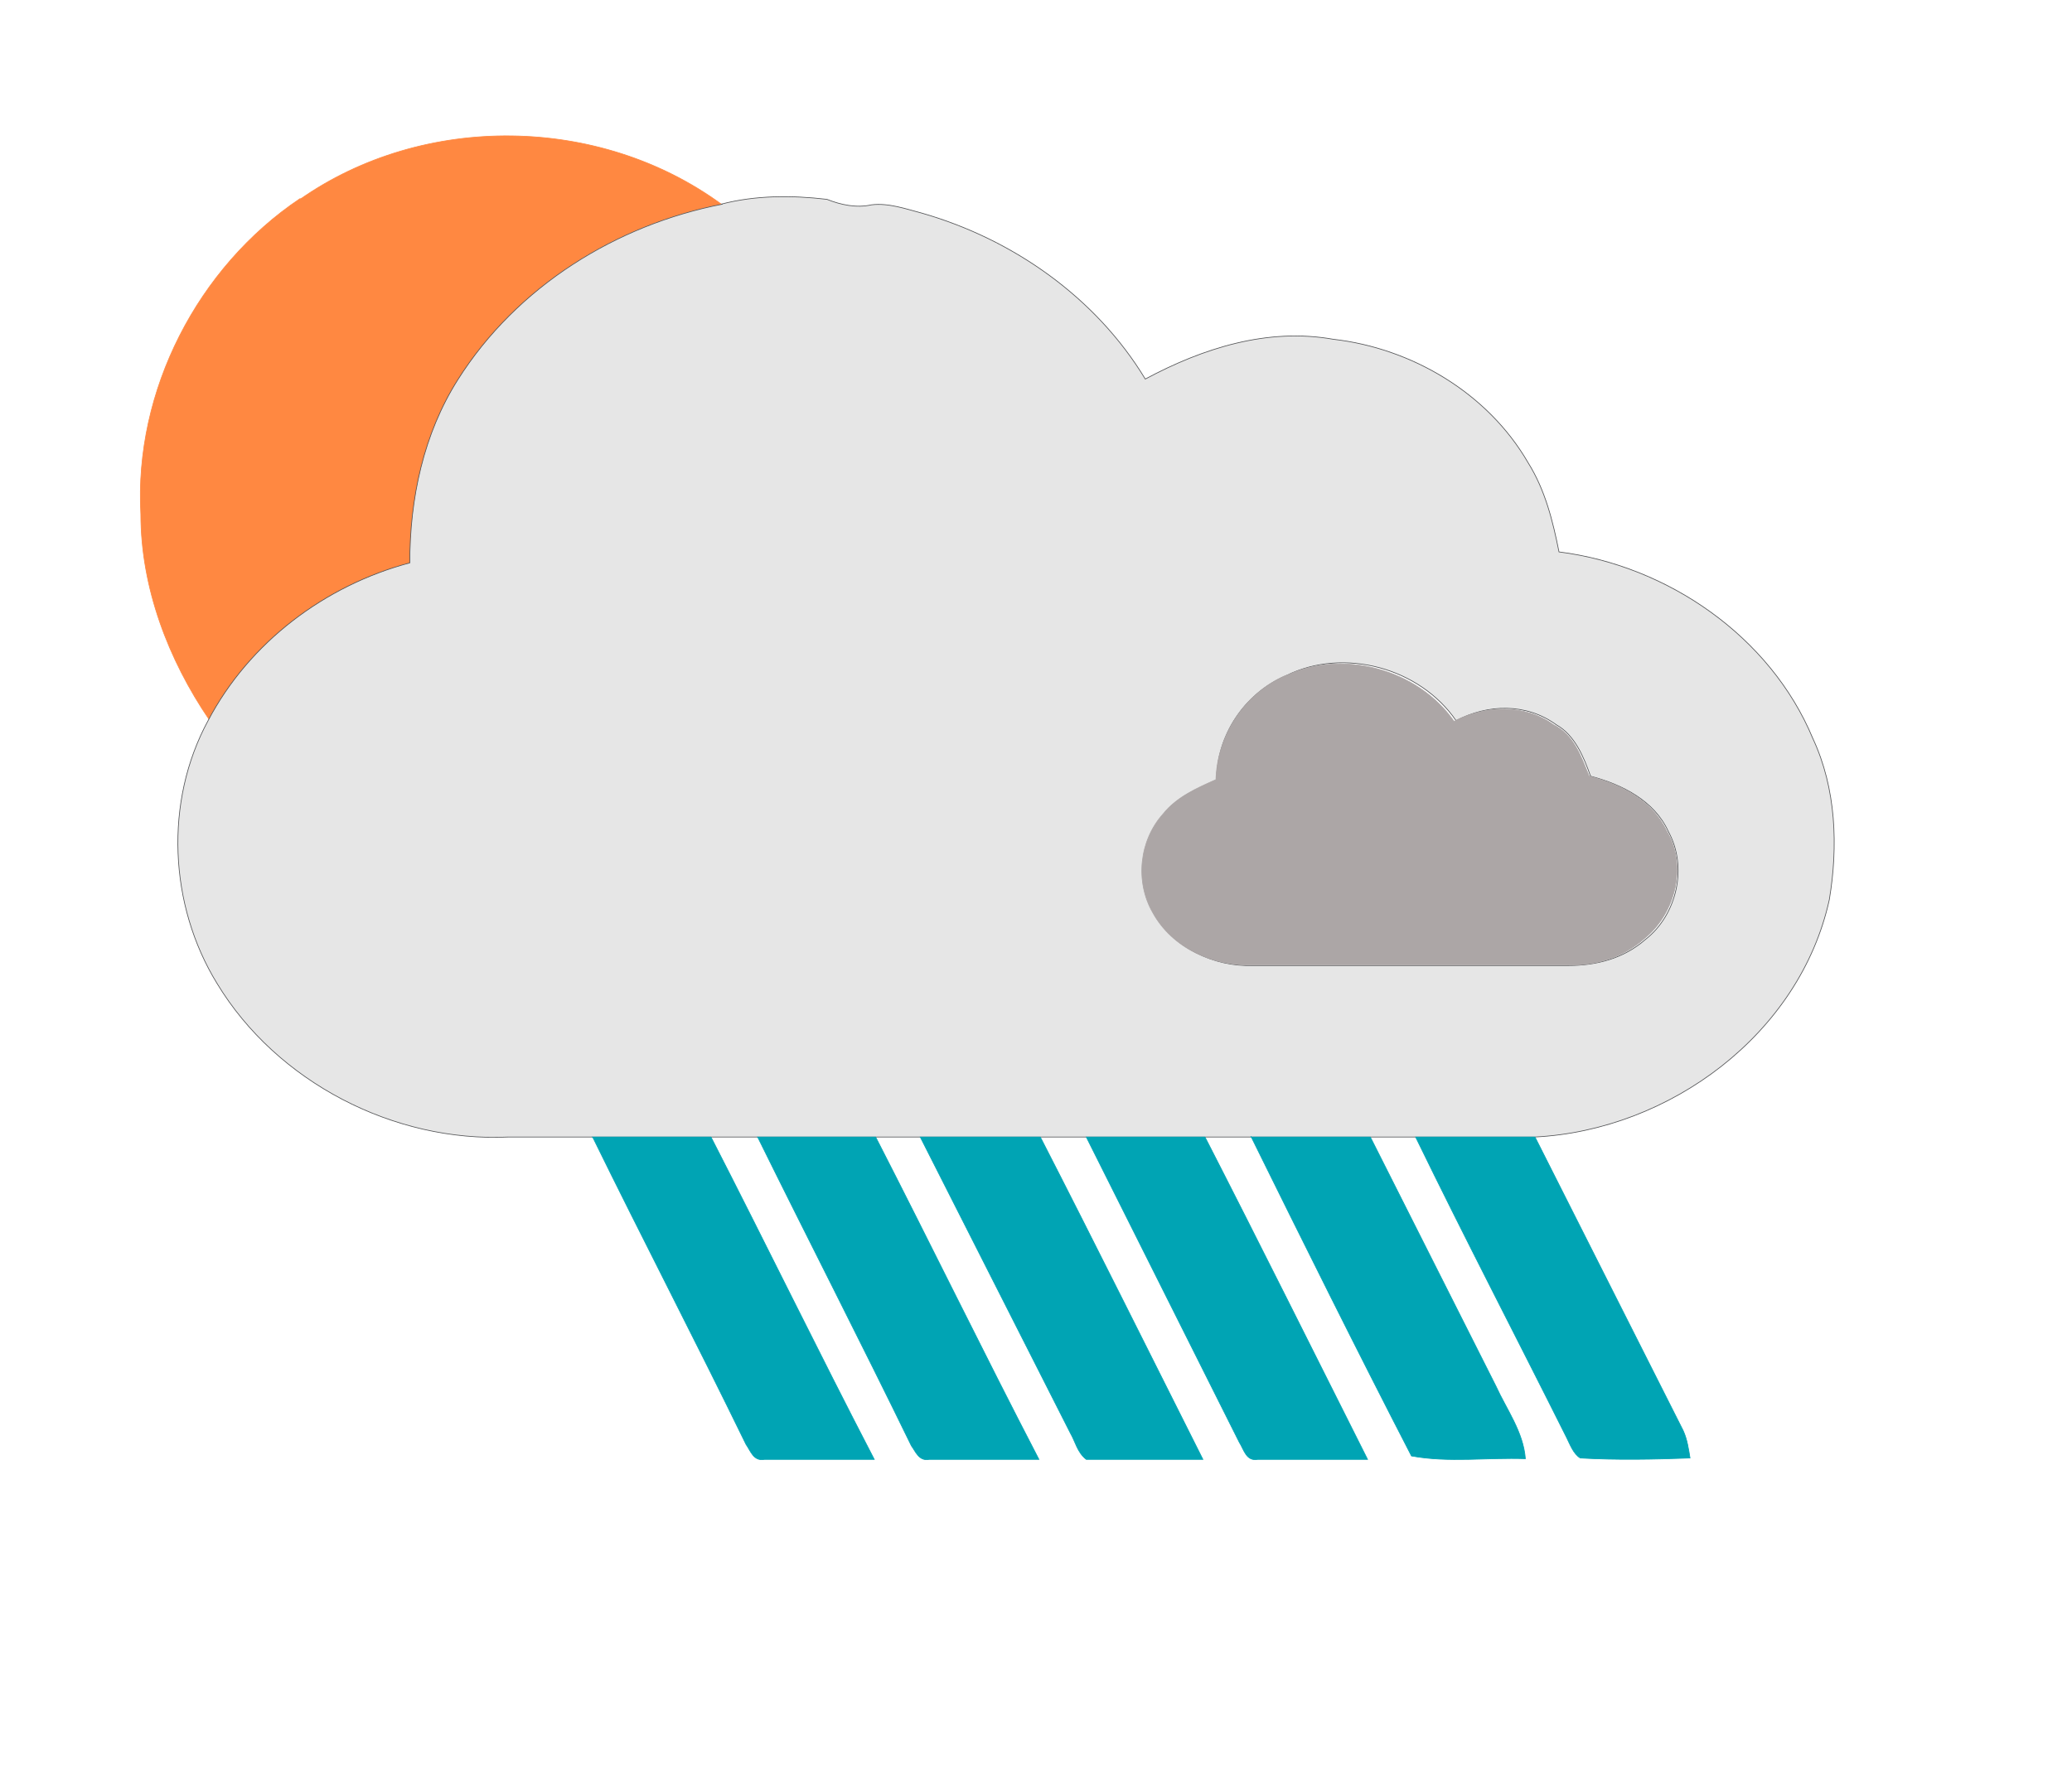
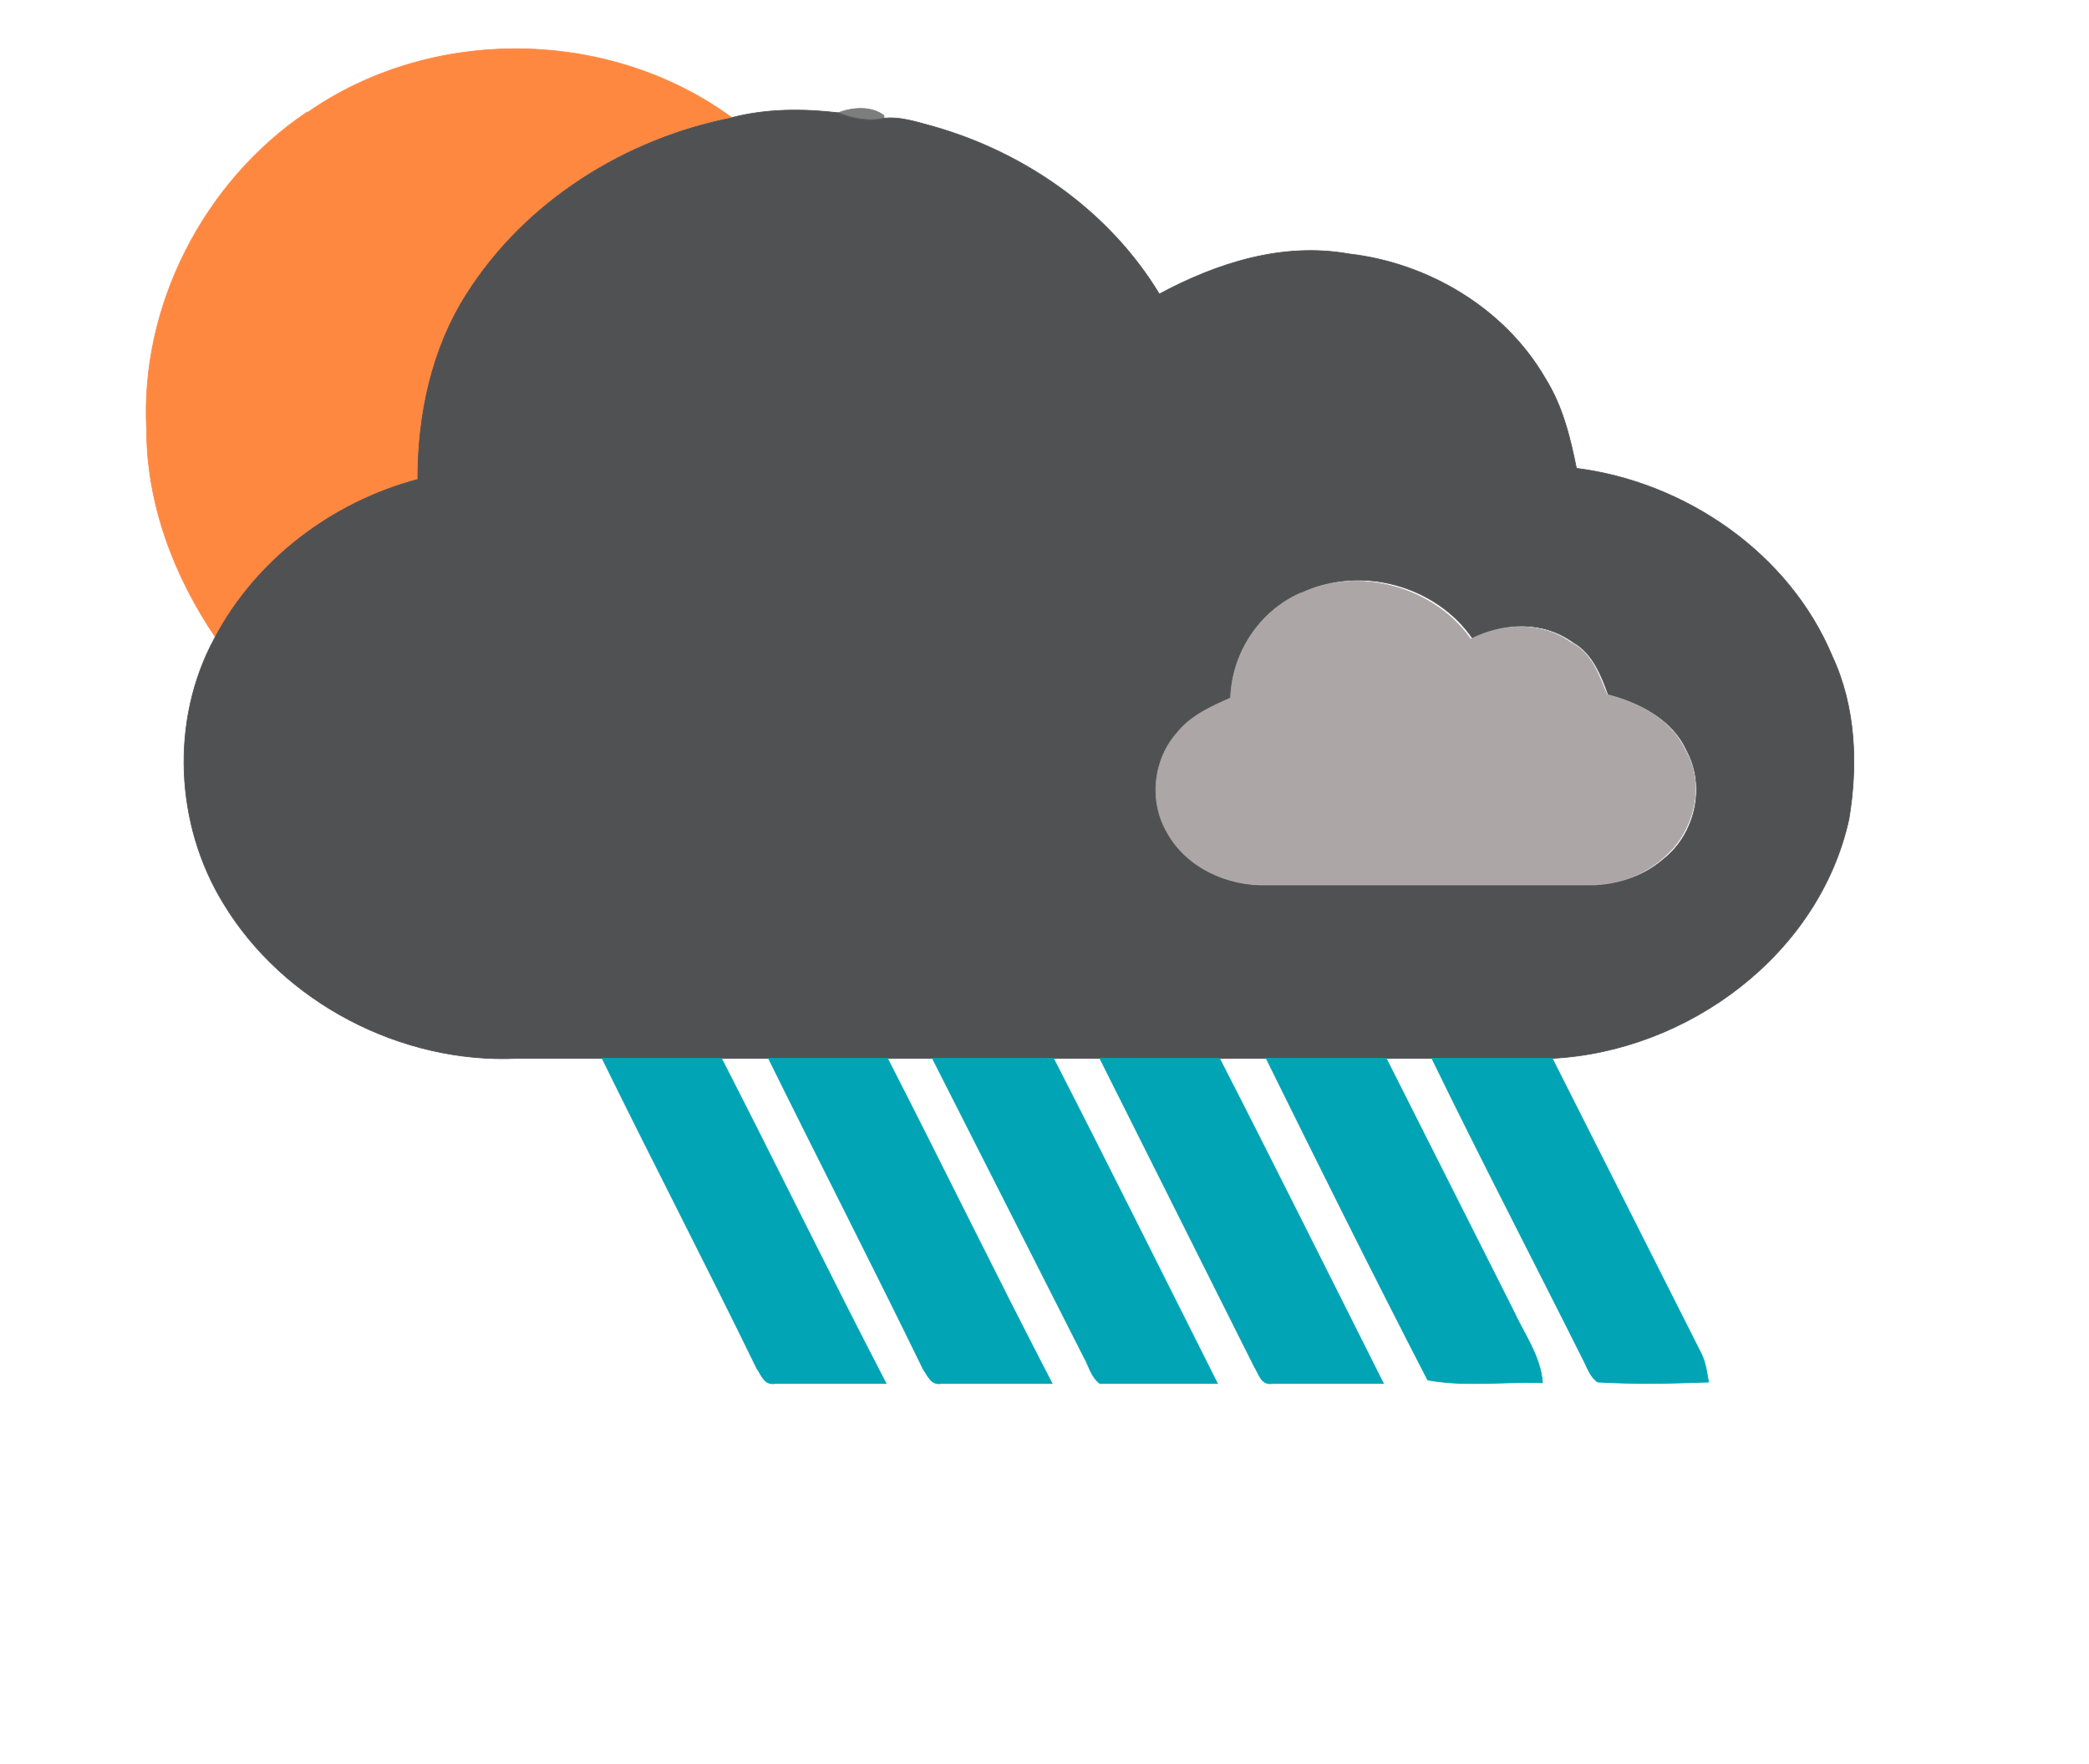
- <svg xmlns="http://www.w3.org/2000/svg" fill-rule="evenodd" clip-rule="evenodd" viewBox="0 0 302 260" id="weather34 chance rain day">
-   <path fill="#ff8841" fill-rule="nonzero" stroke="#ff8841" stroke-width=".1" d="M43.728 29.06c18-12.6 43.6-12.3 61.4.7-15.4 3-30 12-38 25.6-5 8-7.3 17.3-7.2 26.6-12.3 3.4-23.4 11.7-29.4 23-6-8.8-10-19.3-10-30-1-18 8.3-36 23.2-46v.1z" />
-   <path fill="#e6e6e6" fill-rule="nonzero" stroke="#505153" stroke-width=".1" d="M105.128 29.76c5-1.3 10.3-1.3 15.4-.7 2 .8 4.3 1.3 6.5.8 2.5-.3 5 .6 7.3 1.2 13.3 3.8 25.4 12.3 32.6 24.2 8.4-4.5 17.8-7.5 27.4-5.8 11.4 1.3 22.5 7.8 28.4 18 2.5 4 3.6 8.5 4.5 13 15.8 2 30.8 12.3 37 27.2 3.4 7.3 3.7 15.7 2.4 23.5-4.3 19.6-23.3 33.6-42.9 34.6h-149.6c-16.7.8-33.8-8-42.5-22.4-7-11.4-7.7-26.5-1.3-38.3 6-11.4 17-19.7 29.4-23 0-9.4 2-18.8 7-26.7 8.6-13.6 23.1-22.6 38.6-25.6m82 68.8c-6 2.6-10 8.7-10 15.2-3 1.3-5.8 2.5-7.7 5-3.3 4-4 10-1.4 14.4 2.8 5 8.7 7.8 14.4 7.6h46c4 0 8-1 11.2-3.8 4.6-3.6 6.2-10.6 3.3-15.8-2-4.4-6.7-6.8-11.3-8-1-2.8-2.3-6-5-7.5-4.4-3.2-10-3-14.6-.6-5.3-7.7-16.3-10.7-24.7-6.6l-.2.1z" />
-   <path fill="#aca6a6" fill-rule="nonzero" stroke="#aca6a6" stroke-width=".1" d="M187.328 98.56c8.3-4 19.3-1 24.6 6.6 4.5-2.3 10.2-2.6 14.5.5 3 1.5 4 4.6 5.2 7.5 4.6 1.2 9.2 3.5 11.3 8 3 5 1.3 12-3.3 15.7-3 2.7-7.2 4-11.2 3.8h-46c-5.7.2-11.6-2.5-14.4-7.6-2.6-4.5-2-10.5 1.5-14.4 2-2.5 5-3.8 7.7-5 .2-6.5 4.2-12.6 10.2-15.2l-.1.1z" />
-   <path fill="#00a4b4" fill-rule="nonzero" stroke="#00a4b4" stroke-width=".1" d="M86.328 165.76h17.3c8 15.6 15.7 31.4 23.8 47h-16c-1.6.3-2-1.2-2.7-2.2-7.3-15-15-29.8-22.3-44.7l-.1-.1zm24 0h17.3c8 15.6 15.7 31.4 23.8 47h-16c-1.5.3-2-1.2-2.6-2-7.4-15.2-15-30-22.4-45h-.1zm24 0h17.3c8 15.6 15.8 31.3 23.7 47h-17c-1.3-1-1.6-2.6-2.3-3.8l-21.9-43.2h.2zm24 0h17.3c8 15.6 15.8 31.3 23.7 47h-16c-1.7.3-2-1.4-2.7-2.5l-22.3-44.5zm24 0h17.4l18.3 36.3c1.6 3.5 4 6.7 4.3 10.6-5.5-.2-11.2.6-16.6-.4-8-15.5-15.7-31-23.4-46.6v.1zm24 0h17.4l21.6 42.8c.6 1.3.8 2.8 1 4-5.4.2-10.7.3-16 0-1-.6-1.5-2-2-3-7.3-14.6-14.8-29-22-43.8z" />
+ <svg xmlns="http://www.w3.org/2000/svg" width="302pt" height="340" viewBox="0 0 302 255">
+   <path fill="#ff8841" stroke="#ff8841" stroke-width=".1" d="M44.4 16.3C62.4 3.7 88 4 105.8 17c-15.4 3-30 12-38 25.6-5 8-7.3 17.3-7.2 26.6-12.3 3.4-23.4 11.7-29.4 23-6-8.8-10-19.3-10-30-1-18 8.3-36 23.2-46z" />
+   <path fill="#505153" stroke="#505153" stroke-width=".1" d="M105.8 17c5-1.3 10.3-1.3 15.4-.7 2 .8 4.3 1.3 6.5.8 2.5-.3 5 .6 7.3 1.2 13.3 3.8 25.4 12.3 32.6 24.2C176 38 185.4 35 195 36.7c11.4 1.3 22.5 7.8 28.4 18 2.5 4 3.6 8.5 4.5 13 15.8 2 30.8 12.3 37 27.2 3.4 7.3 3.7 15.7 2.4 23.5C263 138 244 152 224.4 153H74.8c-16.7.8-33.8-8-42.5-22.4-7-11.4-7.7-26.5-1.3-38.3 6-11.4 17-19.7 29.4-23 0-9.4 2-18.8 7-26.7C76 29 90.5 20 106 17m82 68.8c-6 2.6-10 8.7-10 15.2-3 1.3-5.8 2.5-7.7 5-3.3 4-4 10-1.4 14.4 2.8 5 8.7 7.8 14.4 7.6h46c4 0 8-1 11.2-3.8 4.6-3.6 6.2-10.6 3.3-15.8-2-4.4-6.7-6.8-11.3-8-1-2.8-2.3-6-5-7.5-4.4-3.2-10-3-14.6-.6-5.3-7.7-16.3-10.7-24.7-6.6z" />
+   <path fill="#5b5c5d" stroke="#5b5c5d" stroke-width=".1" opacity=".8" d="M121.2 16.3c2-.8 4.8-1 6.6.4v.4c-2.3.6-4.5 0-6.6-.7z" />
+   <path fill="#aca6a6" stroke="#aca6a6" stroke-width=".1" d="M188 85.8c8.3-4 19.3-1 24.6 6.6 4.5-2.3 10.2-2.6 14.5.5 3 1.5 4 4.6 5.2 7.5 4.6 1.2 9.2 3.5 11.3 8 3 5 1.3 12-3.3 15.7-3 2.7-7.2 4-11.2 3.8h-46c-5.7.2-11.6-2.5-14.4-7.6-2.6-4.5-2-10.5 1.5-14.4 2-2.5 5-3.8 7.7-5 .2-6.5 4.2-12.6 10.2-15.2z" />
+   <path fill="#00a4b4" stroke="#00a4b4" stroke-width=".1" d="M87 153h17.3c8 15.6 15.7 31.4 23.8 47h-16c-1.6.3-2-1.2-2.7-2.2-7.3-15-15-29.8-22.3-44.7zM111 153h17.3c8 15.6 15.7 31.4 23.8 47h-16c-1.5.3-2-1.2-2.6-2-7.4-15.2-15-30-22.4-45zM135 153h17.3c8 15.6 15.8 31.3 23.7 47h-17c-1.3-1-1.6-2.6-2.3-3.8L134.8 153zM159 153h17.3c8 15.6 15.8 31.3 23.7 47h-16c-1.7.3-2-1.4-2.7-2.5L159 153zM183 153h17.4l18.3 36.3c1.6 3.5 4 6.7 4.3 10.6-5.5-.2-11.2.6-16.6-.4-8-15.5-15.7-31-23.4-46.6zM207 153h17.4l21.6 42.8c.6 1.3.8 2.8 1 4-5.4.2-10.7.3-16 0-1-.6-1.5-2-2-3-7.3-14.6-14.8-29-22-43.8z" />
</svg>
